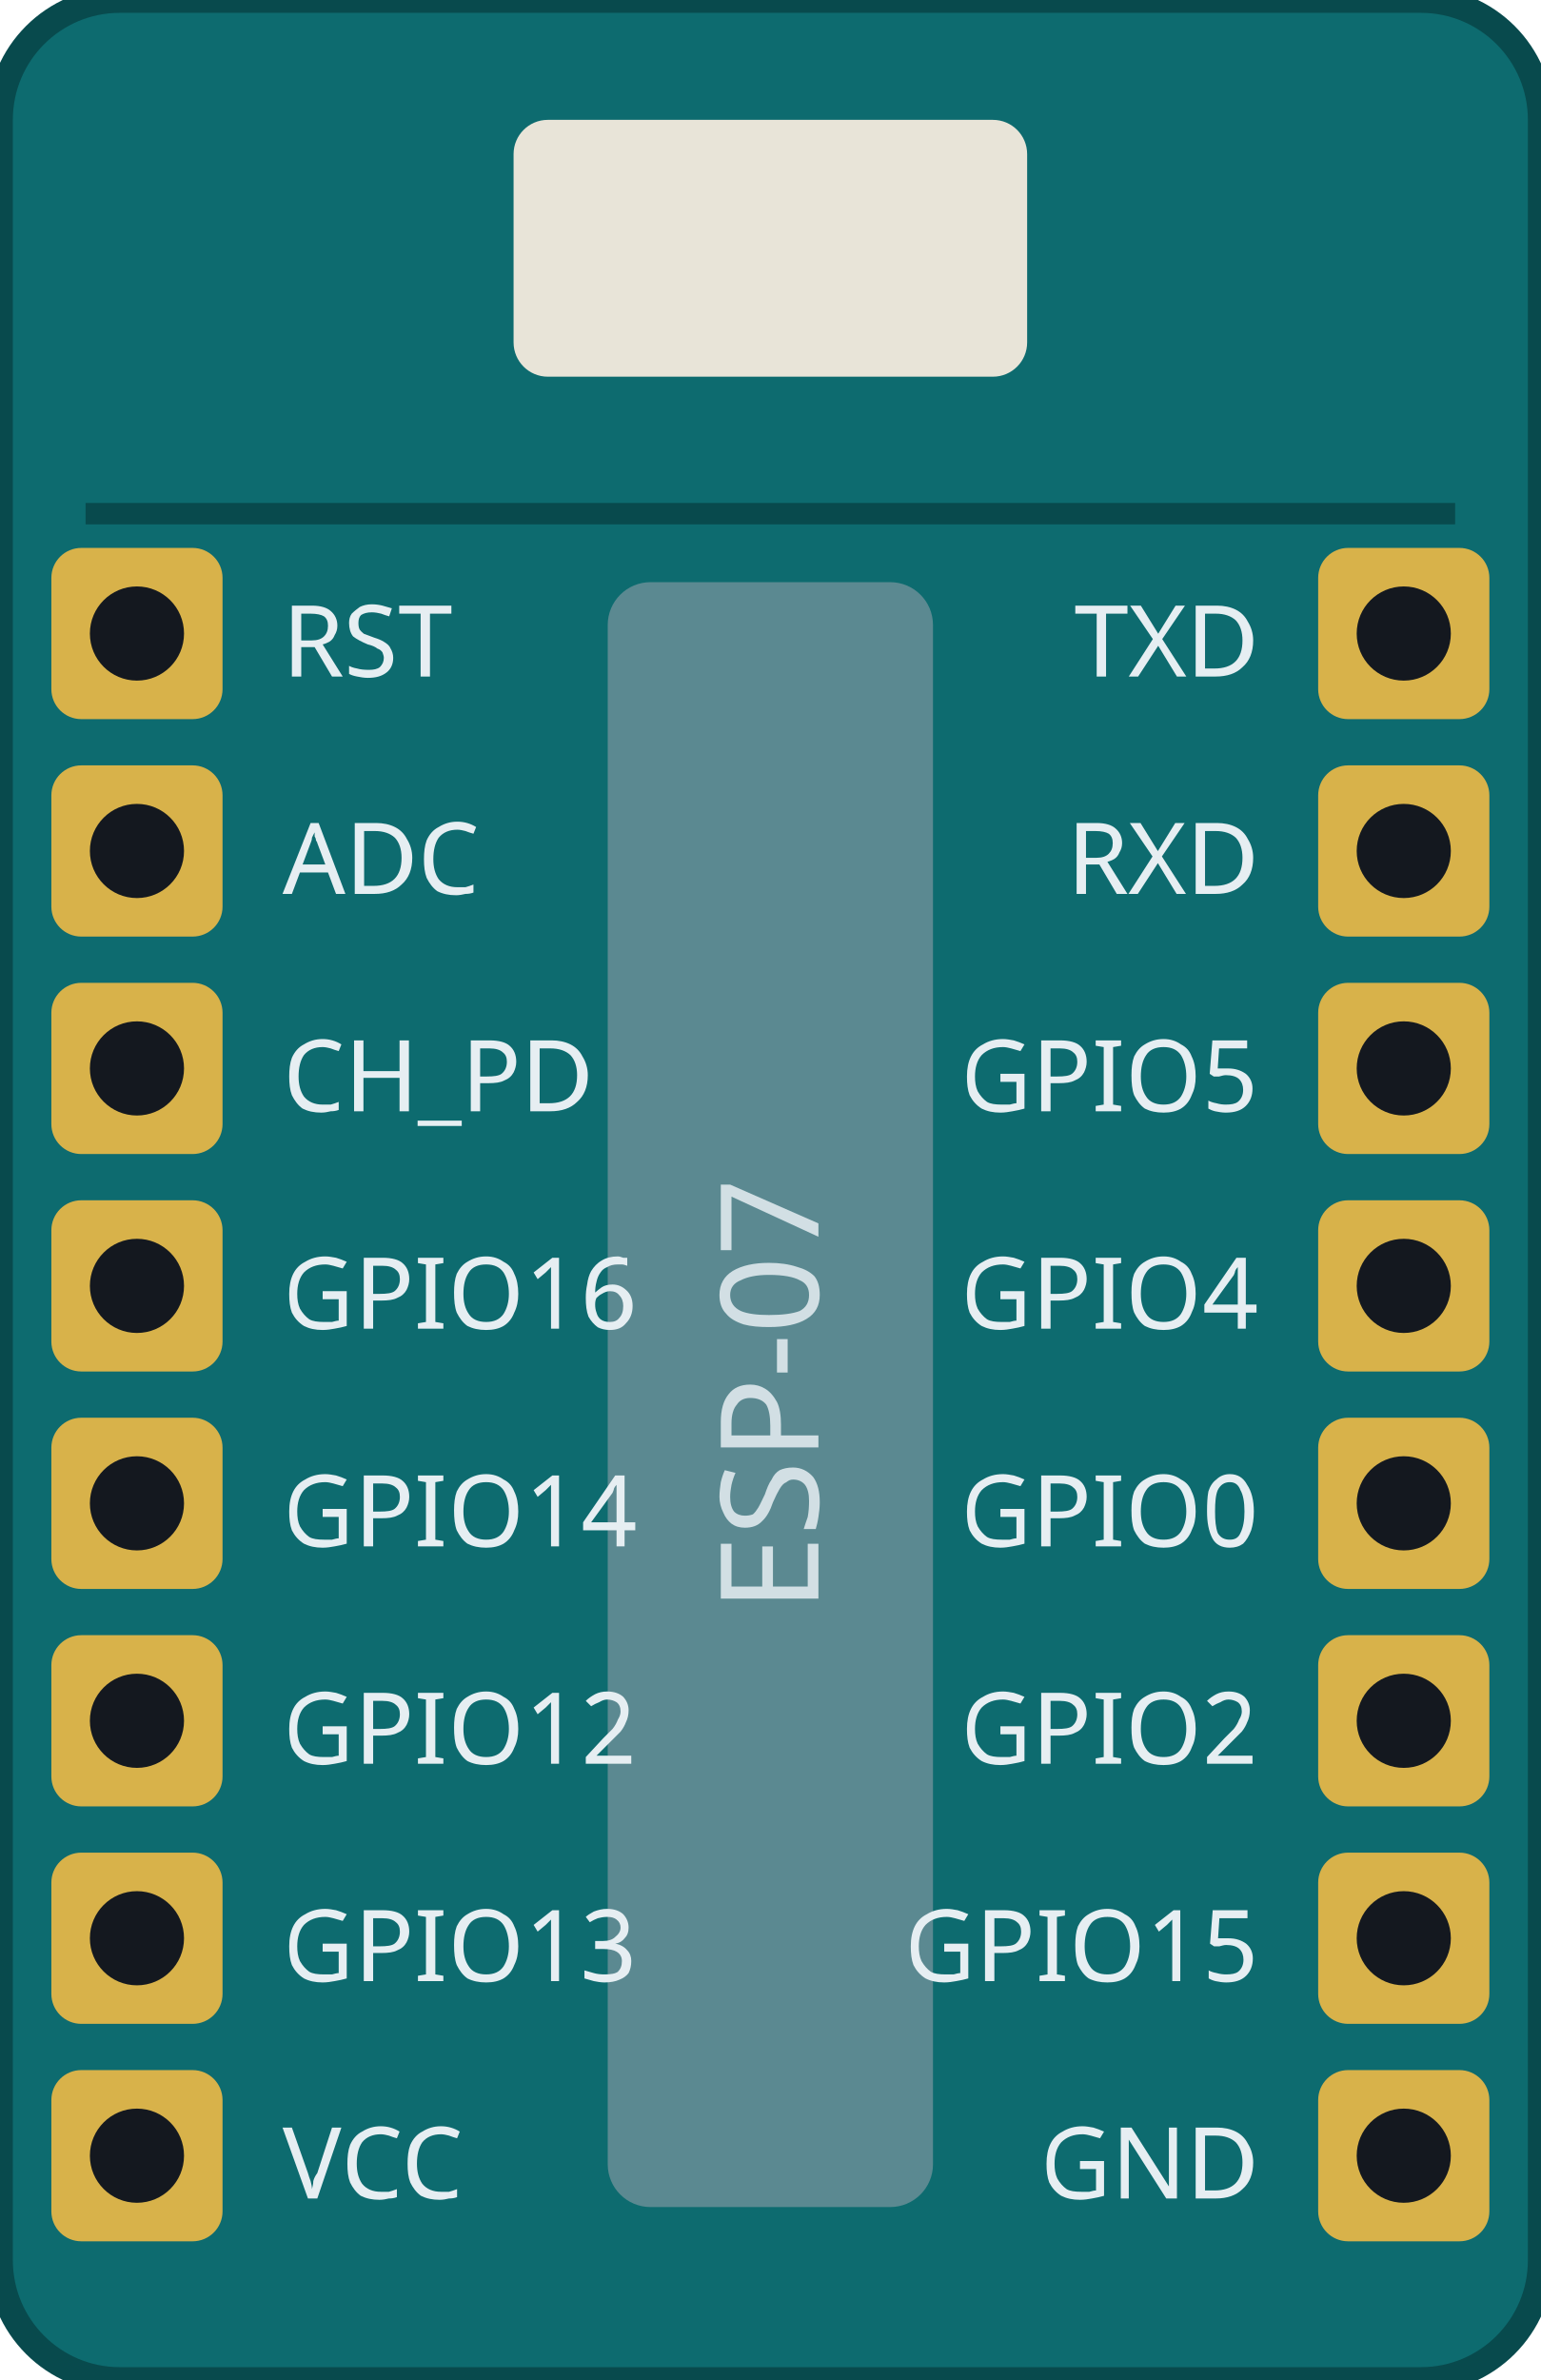
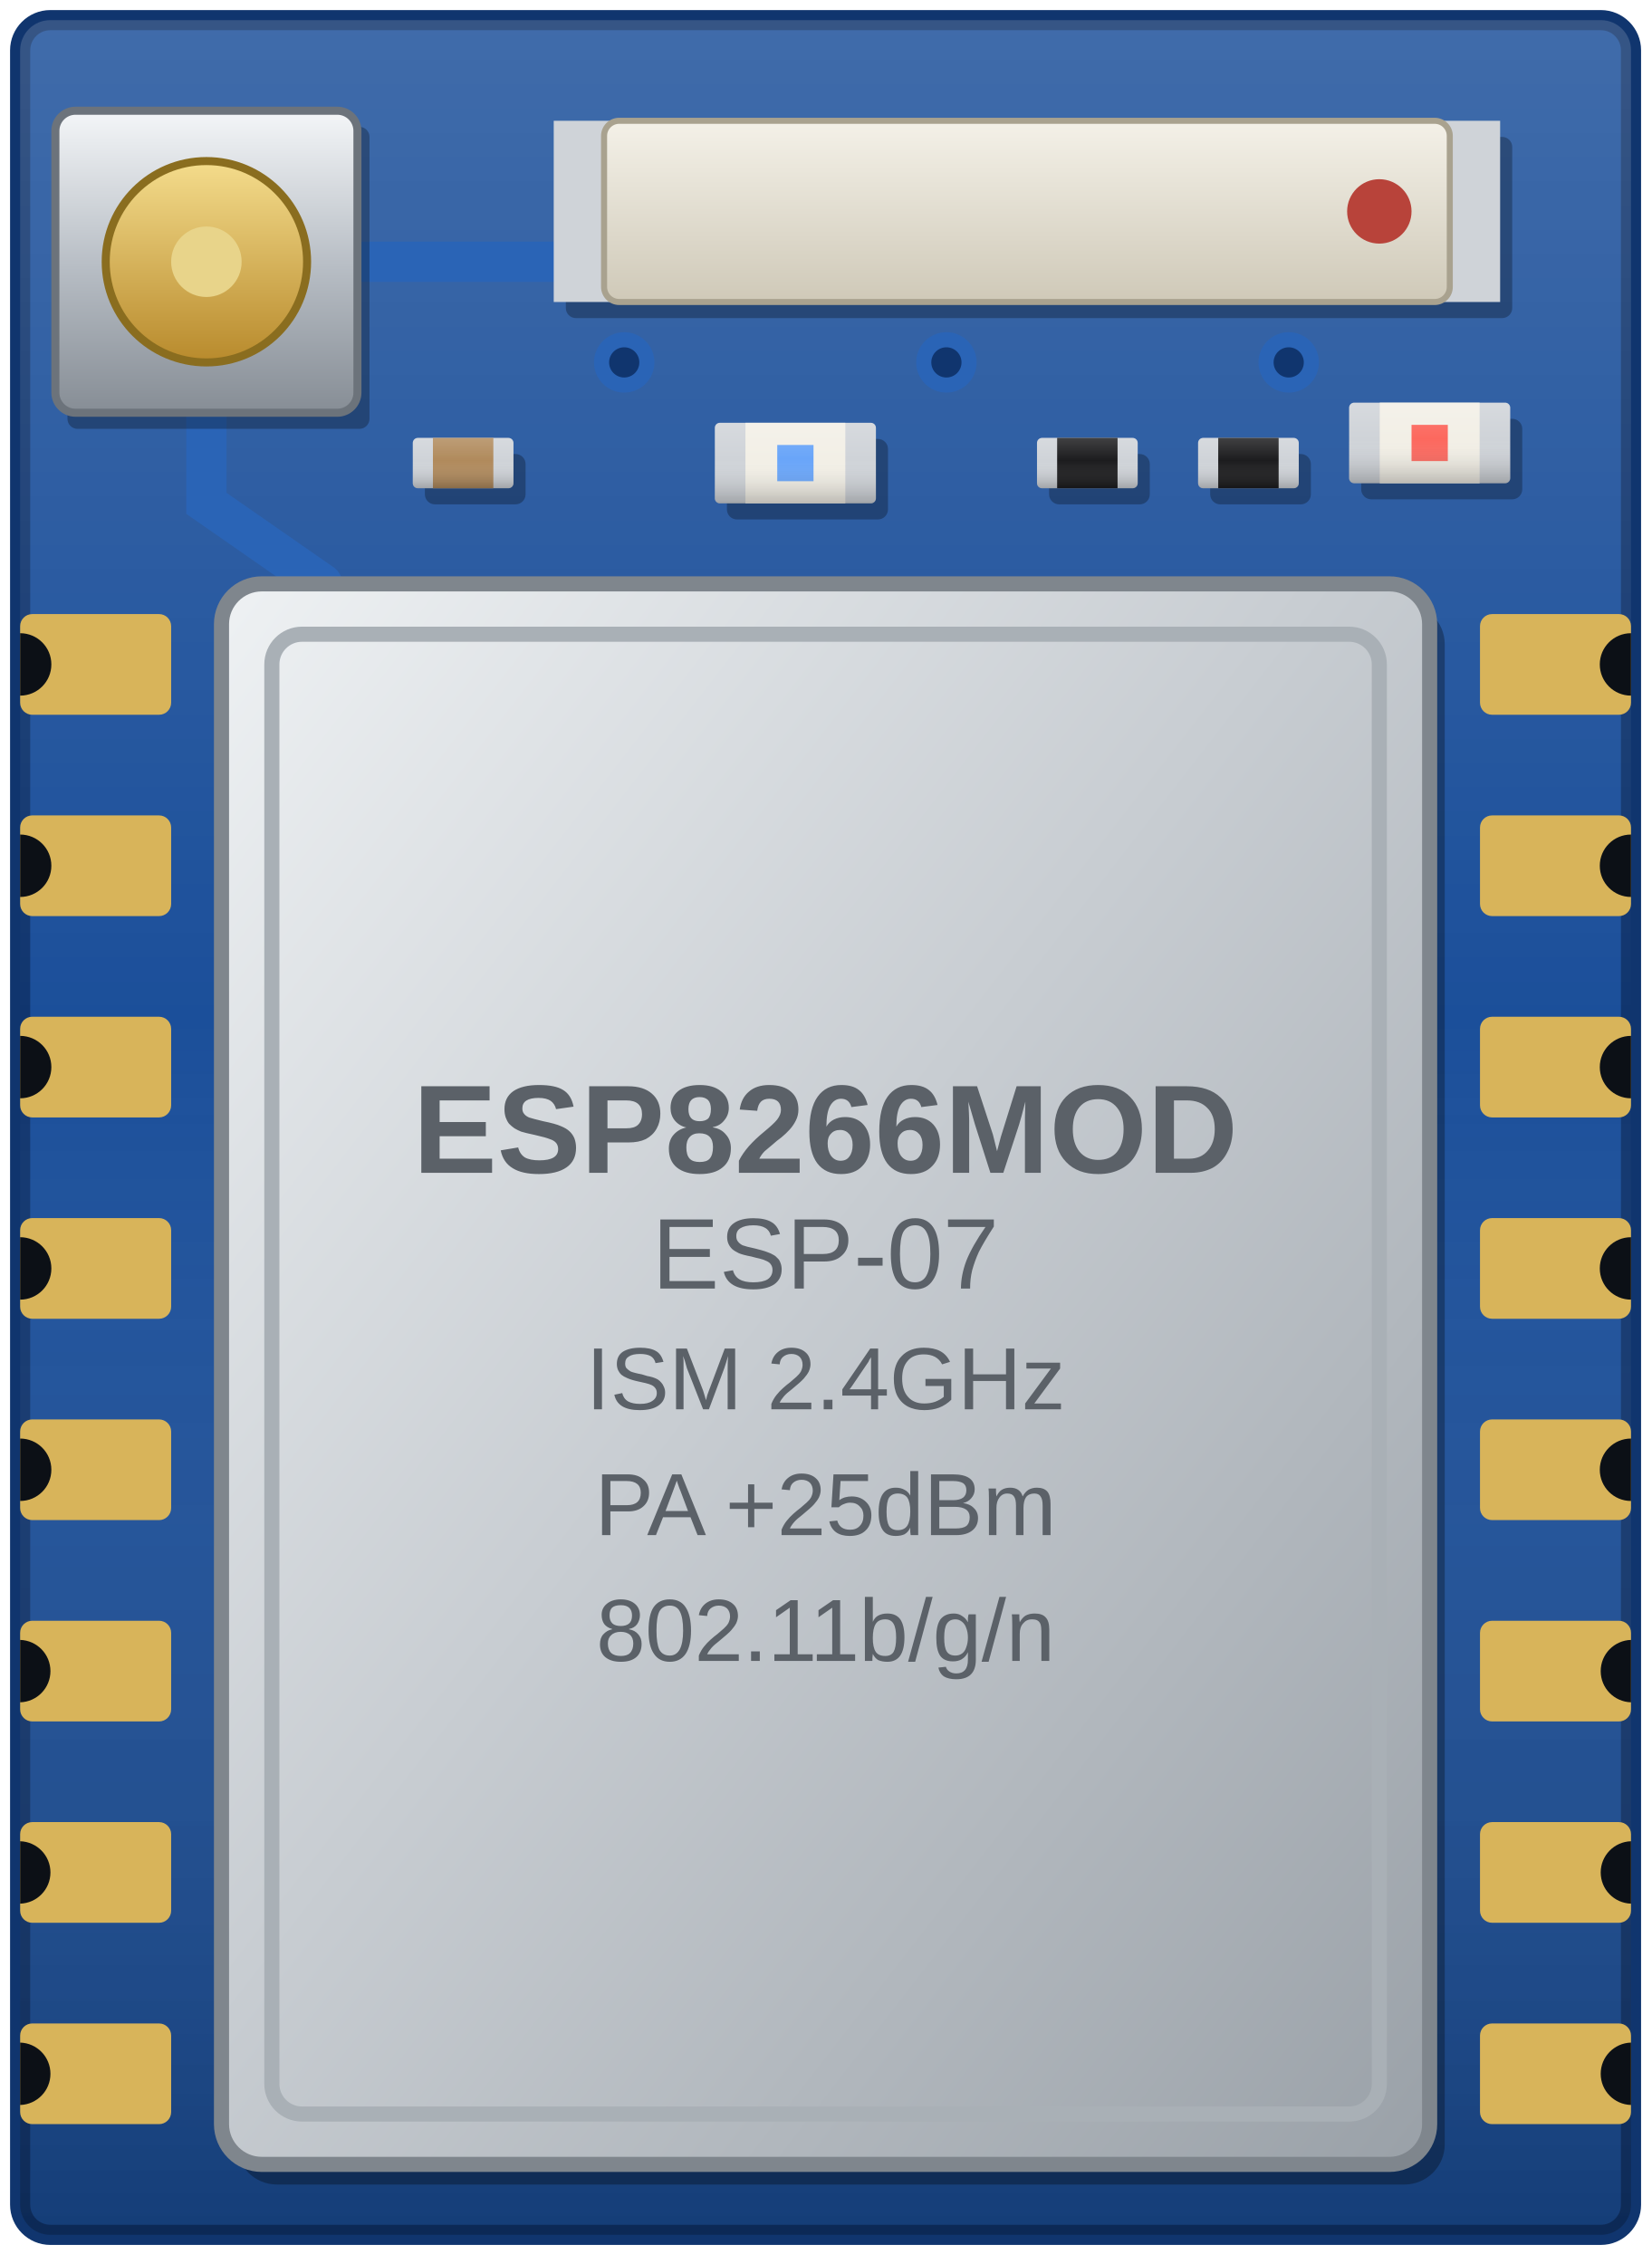
- <svg xmlns="http://www.w3.org/2000/svg" version="1.1" width="18.0mm" height="27.8mm" viewBox="0 0 18.0 27.8">
-   <rect x="0" y="0" width="18.0" height="27.8" rx="1.4" fill="#0d6b6f" />
-   <rect x="0" y="0" width="18.0" height="27.8" rx="1.4" fill="none" stroke="#084a4d" stroke-width="0.3" />
-   <rect x="6.00" y="1.4" width="6.0" height="3.0" rx="0.4" fill="#e8e4d8" />
-   <line x1="1.0" y1="6.00" x2="17.00" y2="6.00" stroke="#084a4d" stroke-width="0.25" />
-   <rect x="7.10" y="6.80" width="3.8" height="18.98" rx="0.5" fill="#9aa3ad" opacity="0.55" />
-   <rect x="0.60" y="6.40" width="2.0" height="2.0" rx="0.35" fill="#d8b24a" />
-   <circle cx="1.60" cy="7.40" r="0.55" fill="#14181f" />
-   <rect x="0.60" y="8.94" width="2.0" height="2.0" rx="0.35" fill="#d8b24a" />
-   <circle cx="1.60" cy="9.94" r="0.55" fill="#14181f" />
-   <rect x="0.60" y="11.48" width="2.0" height="2.0" rx="0.35" fill="#d8b24a" />
-   <circle cx="1.60" cy="12.48" r="0.55" fill="#14181f" />
-   <rect x="0.60" y="14.02" width="2.0" height="2.0" rx="0.35" fill="#d8b24a" />
-   <circle cx="1.60" cy="15.02" r="0.55" fill="#14181f" />
-   <rect x="0.60" y="16.56" width="2.0" height="2.0" rx="0.35" fill="#d8b24a" />
-   <circle cx="1.60" cy="17.56" r="0.55" fill="#14181f" />
-   <rect x="0.60" y="19.10" width="2.0" height="2.0" rx="0.35" fill="#d8b24a" />
-   <circle cx="1.60" cy="20.10" r="0.55" fill="#14181f" />
-   <rect x="0.60" y="21.64" width="2.0" height="2.0" rx="0.35" fill="#d8b24a" />
-   <circle cx="1.60" cy="22.64" r="0.55" fill="#14181f" />
-   <rect x="0.60" y="24.18" width="2.0" height="2.0" rx="0.35" fill="#d8b24a" />
-   <circle cx="1.60" cy="25.18" r="0.55" fill="#14181f" />
-   <rect x="15.40" y="6.40" width="2.0" height="2.0" rx="0.35" fill="#d8b24a" />
-   <circle cx="16.40" cy="7.40" r="0.55" fill="#14181f" />
-   <rect x="15.40" y="8.94" width="2.0" height="2.0" rx="0.35" fill="#d8b24a" />
-   <circle cx="16.40" cy="9.94" r="0.55" fill="#14181f" />
-   <rect x="15.40" y="11.48" width="2.0" height="2.0" rx="0.35" fill="#d8b24a" />
-   <circle cx="16.40" cy="12.48" r="0.55" fill="#14181f" />
-   <rect x="15.40" y="14.02" width="2.0" height="2.0" rx="0.35" fill="#d8b24a" />
-   <circle cx="16.40" cy="15.02" r="0.55" fill="#14181f" />
-   <rect x="15.40" y="16.56" width="2.0" height="2.0" rx="0.35" fill="#d8b24a" />
-   <circle cx="16.40" cy="17.56" r="0.55" fill="#14181f" />
-   <rect x="15.40" y="19.10" width="2.0" height="2.0" rx="0.35" fill="#d8b24a" />
-   <circle cx="16.40" cy="20.10" r="0.55" fill="#14181f" />
-   <rect x="15.40" y="21.64" width="2.0" height="2.0" rx="0.35" fill="#d8b24a" />
-   <circle cx="16.40" cy="22.64" r="0.55" fill="#14181f" />
-   <rect x="15.40" y="24.18" width="2.0" height="2.0" rx="0.35" fill="#d8b24a" />
-   <circle cx="16.40" cy="25.18" r="0.55" fill="#14181f" />
-   <text x="3.30" y="7.90" fill="#e6eef2" font-size="1.15px" font-family="Verdana">RST</text>
-   <text x="3.30" y="10.44" fill="#e6eef2" font-size="1.15px" font-family="Verdana">ADC</text>
-   <text x="3.30" y="12.98" fill="#e6eef2" font-size="1.15px" font-family="Verdana">CH_PD</text>
-   <text x="3.30" y="15.52" fill="#e6eef2" font-size="1.15px" font-family="Verdana">GPIO16</text>
-   <text x="3.30" y="18.06" fill="#e6eef2" font-size="1.15px" font-family="Verdana">GPIO14</text>
-   <text x="3.30" y="20.60" fill="#e6eef2" font-size="1.15px" font-family="Verdana">GPIO12</text>
-   <text x="3.30" y="23.14" fill="#e6eef2" font-size="1.15px" font-family="Verdana">GPIO13</text>
-   <text x="3.30" y="25.68" fill="#e6eef2" font-size="1.15px" font-family="Verdana">VCC</text>
-   <text x="14.70" y="7.90" fill="#e6eef2" font-size="1.15px" text-anchor="end" font-family="Verdana">TXD</text>
-   <text x="14.70" y="10.44" fill="#e6eef2" font-size="1.15px" text-anchor="end" font-family="Verdana">RXD</text>
-   <text x="14.70" y="12.98" fill="#e6eef2" font-size="1.15px" text-anchor="end" font-family="Verdana">GPIO5</text>
-   <text x="14.70" y="15.52" fill="#e6eef2" font-size="1.15px" text-anchor="end" font-family="Verdana">GPIO4</text>
-   <text x="14.70" y="18.06" fill="#e6eef2" font-size="1.15px" text-anchor="end" font-family="Verdana">GPIO0</text>
-   <text x="14.70" y="20.60" fill="#e6eef2" font-size="1.15px" text-anchor="end" font-family="Verdana">GPIO2</text>
-   <text x="14.70" y="23.14" fill="#e6eef2" font-size="1.15px" text-anchor="end" font-family="Verdana">GPIO15</text>
-   <text x="14.70" y="25.68" fill="#e6eef2" font-size="1.15px" text-anchor="end" font-family="Verdana">GND</text>
-   <text x="9.00" y="16.85" fill="#e6eef2" font-size="1.6px" text-anchor="middle" font-family="Verdana" opacity="0.85" transform="rotate(-90 9.00 16.29)">ESP-07</text>
+ <svg xmlns="http://www.w3.org/2000/svg" version="1.1" width="62px" height="85px" viewBox="0 0 62 85">
+   <defs>
+     <linearGradient id="luz" x1="0" y1="0" x2="0" y2="1">
+       <stop offset="0" stop-color="#ffffff" stop-opacity="0.16" />
+       <stop offset="0.45" stop-color="#ffffff" stop-opacity="0" />
+       <stop offset="1" stop-color="#000000" stop-opacity="0.22" />
+     </linearGradient>
+     <linearGradient id="metal" x1="0" y1="0" x2="0" y2="1">
+       <stop offset="0" stop-color="#f4f6f8" />
+       <stop offset="0.5" stop-color="#b9bfc6" />
+       <stop offset="1" stop-color="#868d95" />
+     </linearGradient>
+     <linearGradient id="metal-h" x1="0" y1="0" x2="1" y2="0">
+       <stop offset="0" stop-color="#8a9199" />
+       <stop offset="0.35" stop-color="#eef1f4" />
+       <stop offset="0.7" stop-color="#b3b9c0" />
+       <stop offset="1" stop-color="#7c838b" />
+     </linearGradient>
+     <radialGradient id="lata" cx="0.4" cy="0.38" r="0.66">
+       <stop offset="0" stop-color="#f6f8fa" />
+       <stop offset="0.6" stop-color="#c3c9cf" />
+       <stop offset="1" stop-color="#8c939b" />
+     </radialGradient>
+     <linearGradient id="plastico" x1="0" y1="0" x2="0" y2="1">
+       <stop offset="0" stop-color="#3a3c40" />
+       <stop offset="1" stop-color="#16171a" />
+     </linearGradient>
+     <linearGradient id="ouro" x1="0" y1="0" x2="0" y2="1">
+       <stop offset="0" stop-color="#f4dc8c" />
+       <stop offset="1" stop-color="#b88a2c" />
+     </linearGradient>
+     <linearGradient id="blindagem" x1="0" y1="0" x2="1" y2="1">
+       <stop offset="0" stop-color="#eef1f3" />
+       <stop offset="0.45" stop-color="#c8cdd2" />
+       <stop offset="1" stop-color="#9aa1a8" />
+     </linearGradient>
+     <radialGradient id="cupula" cx="0.36" cy="0.3" r="0.78">
+       <stop offset="0" stop-color="#ffffff" stop-opacity="0.6" />
+       <stop offset="0.32" stop-color="#ffffff" stop-opacity="0.1" />
+       <stop offset="1" stop-color="#000000" stop-opacity="0.32" />
+     </radialGradient>
+     <linearGradient id="ceramica" x1="0" y1="0" x2="0" y2="1">
+       <stop offset="0" stop-color="#f4f1e8" />
+       <stop offset="1" stop-color="#cfc9b8" />
+     </linearGradient>
+   </defs>
+   <path fill-rule="evenodd" d="M1.89 0.756 L60.094 0.756 A1.134 1.134 0 0 1 61.228 1.89 L61.228 82.772 A1.134 1.134 0 0 1 60.094 83.906 L1.89 83.906 A1.134 1.134 0 0 1 0.756 82.772 L0.756 1.89 A1.134 1.134 0 0 1 1.89 0.756 Z" fill="#1b4f9a" stroke="#10356e" stroke-width="0.756" />
+   <path fill-rule="evenodd" d="M1.89 0.756 L60.094 0.756 A1.134 1.134 0 0 1 61.228 1.89 L61.228 82.772 A1.134 1.134 0 0 1 60.094 83.906 L1.89 83.906 A1.134 1.134 0 0 1 0.756 82.772 L0.756 1.89 A1.134 1.134 0 0 1 1.89 0.756 Z" fill="url(#luz)" />
+   <path d="M13.228 9.827 L21.165 9.827" fill="none" stroke="#2a64b6" stroke-width="1.512" stroke-linecap="round" />
+   <path d="M7.748 15.496 L7.748 18.898 L12.094 21.921" fill="none" stroke="#2a64b6" stroke-width="1.512" stroke-linecap="round" />
+   <circle cx="23.433" cy="13.606" r="1.134" fill="#2a64b6" />
+   <circle cx="23.433" cy="13.606" r="0.567" fill="#10356e" />
+   <circle cx="35.528" cy="13.606" r="1.134" fill="#2a64b6" />
+   <circle cx="35.528" cy="13.606" r="0.567" fill="#10356e" />
+   <circle cx="48.378" cy="13.606" r="1.134" fill="#2a64b6" />
+   <circle cx="48.378" cy="13.606" r="0.567" fill="#10356e" />
+   <rect x="21.241" y="5.14" width="35.528" height="6.803" rx="0.378" fill="#000000" fill-opacity="0.28" />
+   <rect x="20.787" y="4.535" width="3.024" height="6.803" fill="#cfd3d8" />
+   <rect x="53.291" y="4.535" width="3.024" height="6.803" fill="#cfd3d8" />
+   <rect x="22.677" y="4.535" width="31.748" height="6.803" rx="0.567" fill="url(#ceramica)" stroke="#a9a28f" stroke-width="0.227" />
+   <circle cx="51.78" cy="7.937" r="1.209" fill="#b8433a" />
+   <rect x="2.532" y="4.762" width="11.339" height="11.339" rx="0.378" fill="#000000" fill-opacity="0.28" />
+   <rect x="2.079" y="4.157" width="11.339" height="11.339" rx="0.756" fill="url(#metal)" stroke="#6c737b" stroke-width="0.302" />
+   <circle cx="7.748" cy="9.827" r="3.78" fill="url(#ouro)" stroke="#8a6d1f" stroke-width="0.302" />
+   <circle cx="7.748" cy="9.827" r="1.323" fill="#e8d48a" />
+   <rect x="15.95" y="17.046" width="3.78" height="1.89" rx="0.378" fill="#000000" fill-opacity="0.28" />
+   <rect x="15.496" y="16.441" width="3.78" height="1.89" rx="0.189" fill="#cfd3d8" />
+   <rect x="16.252" y="16.441" width="2.268" height="1.89" fill="#b08a5c" />
+   <rect x="15.496" y="16.441" width="3.78" height="1.89" rx="0.189" fill="url(#luz)" />
+   <rect x="39.383" y="17.046" width="3.78" height="1.89" rx="0.378" fill="#000000" fill-opacity="0.28" />
+   <rect x="38.929" y="16.441" width="3.78" height="1.89" rx="0.189" fill="#cfd3d8" />
+   <rect x="39.685" y="16.441" width="2.268" height="1.89" fill="#1c1c1e" />
+   <rect x="38.929" y="16.441" width="3.78" height="1.89" rx="0.189" fill="url(#luz)" />
+   <rect x="45.43" y="17.046" width="3.78" height="1.89" rx="0.378" fill="#000000" fill-opacity="0.28" />
+   <rect x="44.976" y="16.441" width="3.78" height="1.89" rx="0.189" fill="#cfd3d8" />
+   <rect x="45.732" y="16.441" width="2.268" height="1.89" fill="#1c1c1e" />
+   <rect x="44.976" y="16.441" width="3.78" height="1.89" rx="0.189" fill="url(#luz)" />
+   <rect x="27.288" y="16.479" width="6.047" height="3.024" rx="0.378" fill="#000000" fill-opacity="0.28" />
+   <rect x="26.835" y="15.874" width="6.047" height="3.024" rx="0.189" fill="#cfd3d8" />
+   <rect x="27.984" y="15.874" width="3.749" height="3.024" fill="#f2efe6" />
+   <rect x="29.178" y="16.706" width="1.361" height="1.361" fill="#3b8cff" fill-opacity="0.75" />
+   <rect x="26.835" y="15.874" width="6.047" height="3.024" rx="0.189" fill="url(#luz)" />
+   <rect x="51.099" y="15.723" width="6.047" height="3.024" rx="0.378" fill="#000000" fill-opacity="0.28" />
+   <rect x="50.646" y="15.118" width="6.047" height="3.024" rx="0.189" fill="#cfd3d8" />
+   <rect x="51.795" y="15.118" width="3.749" height="3.024" fill="#f2efe6" />
+   <rect x="52.989" y="15.95" width="1.361" height="1.361" fill="#ff3b30" fill-opacity="0.75" />
+   <rect x="50.646" y="15.118" width="6.047" height="3.024" rx="0.189" fill="url(#luz)" />
+   <rect x="0.756" y="23.055" width="5.669" height="3.78" rx="0.454" fill="#d8b45a" />
+   <path d="M0.756 23.773 A1.172 1.172 0 0 1 0.756 26.117 Z" fill="#0c1016" />
+   <rect x="0.756" y="30.614" width="5.669" height="3.78" rx="0.454" fill="#d8b45a" />
+   <path d="M0.756 31.332 A1.172 1.172 0 0 1 0.756 33.676 Z" fill="#0c1016" />
+   <rect x="0.756" y="38.173" width="5.669" height="3.78" rx="0.454" fill="#d8b45a" />
+   <path d="M0.756 38.891 A1.172 1.172 0 0 1 0.756 41.235 Z" fill="#0c1016" />
+   <rect x="0.756" y="45.732" width="5.669" height="3.78" rx="0.454" fill="#d8b45a" />
+   <path d="M0.756 46.45 A1.172 1.172 0 0 1 0.756 48.794 Z" fill="#0c1016" />
+   <rect x="0.756" y="53.291" width="5.669" height="3.78" rx="0.454" fill="#d8b45a" />
+   <path d="M0.756 54.009 A1.172 1.172 0 0 1 0.756 56.353 Z" fill="#0c1016" />
+   <rect x="0.756" y="60.85" width="5.669" height="3.78" rx="0.454" fill="#d8b45a" />
+   <path d="M0.756 61.569 A1.172 1.172 0 0 1 0.756 63.912 Z" fill="#0c1016" />
+   <rect x="0.756" y="68.409" width="5.669" height="3.78" rx="0.454" fill="#d8b45a" />
+   <path d="M0.756 69.128 A1.172 1.172 0 0 1 0.756 71.471 Z" fill="#0c1016" />
+   <rect x="0.756" y="75.969" width="5.669" height="3.78" rx="0.454" fill="#d8b45a" />
+   <path d="M0.756 76.687 A1.172 1.172 0 0 1 0.756 79.03 Z" fill="#0c1016" />
+   <rect x="55.559" y="23.055" width="5.669" height="3.78" rx="0.454" fill="#d8b45a" />
+   <path d="M61.228 26.117 A1.172 1.172 0 0 1 61.228 23.773 Z" fill="#0c1016" />
+   <rect x="55.559" y="30.614" width="5.669" height="3.78" rx="0.454" fill="#d8b45a" />
+   <path d="M61.228 33.676 A1.172 1.172 0 0 1 61.228 31.332 Z" fill="#0c1016" />
+   <rect x="55.559" y="38.173" width="5.669" height="3.78" rx="0.454" fill="#d8b45a" />
+   <path d="M61.228 41.235 A1.172 1.172 0 0 1 61.228 38.891 Z" fill="#0c1016" />
+   <rect x="55.559" y="45.732" width="5.669" height="3.78" rx="0.454" fill="#d8b45a" />
+   <path d="M61.228 48.794 A1.172 1.172 0 0 1 61.228 46.45 Z" fill="#0c1016" />
+   <rect x="55.559" y="53.291" width="5.669" height="3.78" rx="0.454" fill="#d8b45a" />
+   <path d="M61.228 56.353 A1.172 1.172 0 0 1 61.228 54.009 Z" fill="#0c1016" />
+   <rect x="55.559" y="60.85" width="5.669" height="3.78" rx="0.454" fill="#d8b45a" />
+   <path d="M61.228 63.912 A1.172 1.172 0 0 1 61.228 61.569 Z" fill="#0c1016" />
+   <rect x="55.559" y="68.409" width="5.669" height="3.78" rx="0.454" fill="#d8b45a" />
+   <path d="M61.228 71.471 A1.172 1.172 0 0 1 61.228 69.128 Z" fill="#0c1016" />
+   <rect x="55.559" y="75.969" width="5.669" height="3.78" rx="0.454" fill="#d8b45a" />
+   <path d="M61.228 79.03 A1.172 1.172 0 0 1 61.228 76.687 Z" fill="#0c1016" />
+   <rect x="8.882" y="22.677" width="45.354" height="59.339" rx="1.512" fill="#000000" fill-opacity="0.3" />
+   <rect x="8.315" y="21.921" width="45.354" height="59.339" rx="1.512" fill="url(#blindagem)" stroke="#7f868d" stroke-width="0.567" />
+   <rect x="10.205" y="23.811" width="41.575" height="55.559" rx="1.134" fill="none" stroke="#a9b0b6" stroke-width="0.567" />
+   <text transform="translate(30.992 42.142) rotate(0)" x="0" y="1.89" font-family="Arial" font-weight="bold" font-size="4.724" fill="#5b6168" text-anchor="middle">ESP8266MOD</text>
+   <text transform="translate(30.992 46.866) rotate(0)" x="0" y="1.512" font-family="Arial" font-weight="normal" font-size="3.78" fill="#5b6168" text-anchor="middle">ESP-07</text>
+   <text transform="translate(30.992 51.591) rotate(0)" x="0" y="1.323" font-family="Arial" font-weight="normal" font-size="3.307" fill="#5b6168" text-anchor="middle">ISM 2.4GHz</text>
+   <text transform="translate(30.992 56.315) rotate(0)" x="0" y="1.323" font-family="Arial" font-weight="normal" font-size="3.307" fill="#5b6168" text-anchor="middle">PA +25dBm</text>
+   <text transform="translate(30.992 61.039) rotate(0)" x="0" y="1.323" font-family="Arial" font-weight="normal" font-size="3.307" fill="#5b6168" text-anchor="middle">802.11b/g/n</text>
</svg>
